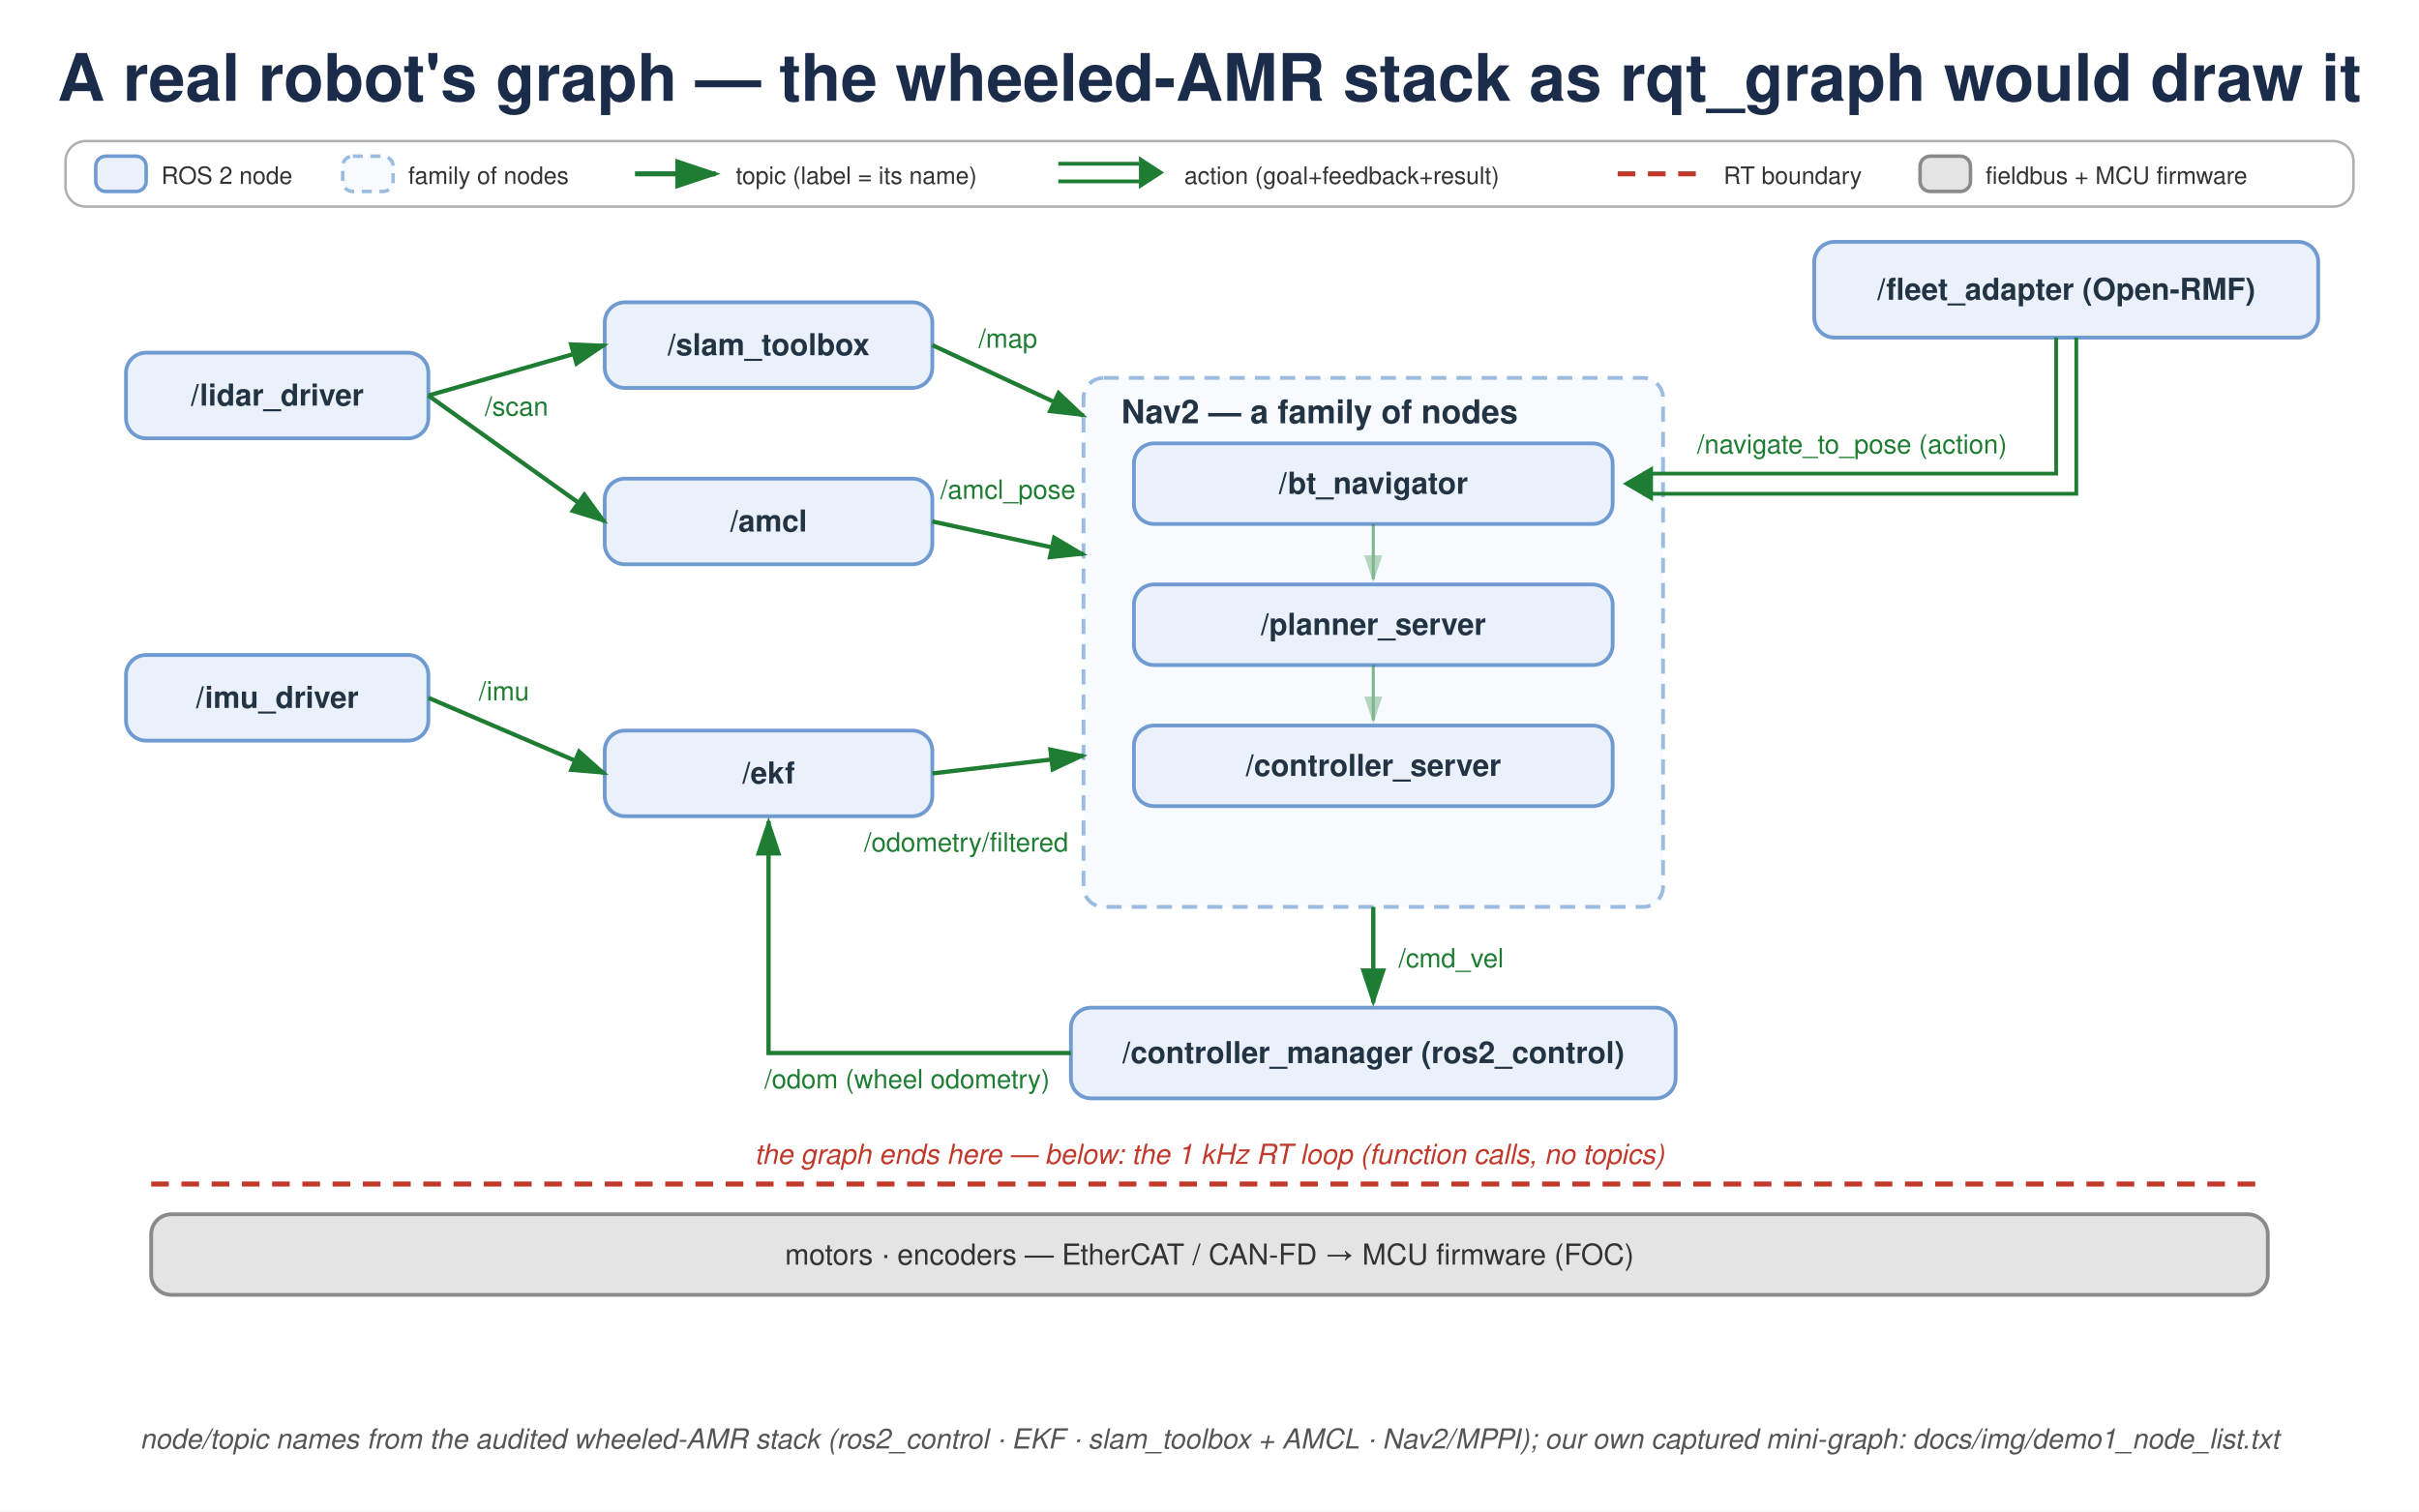
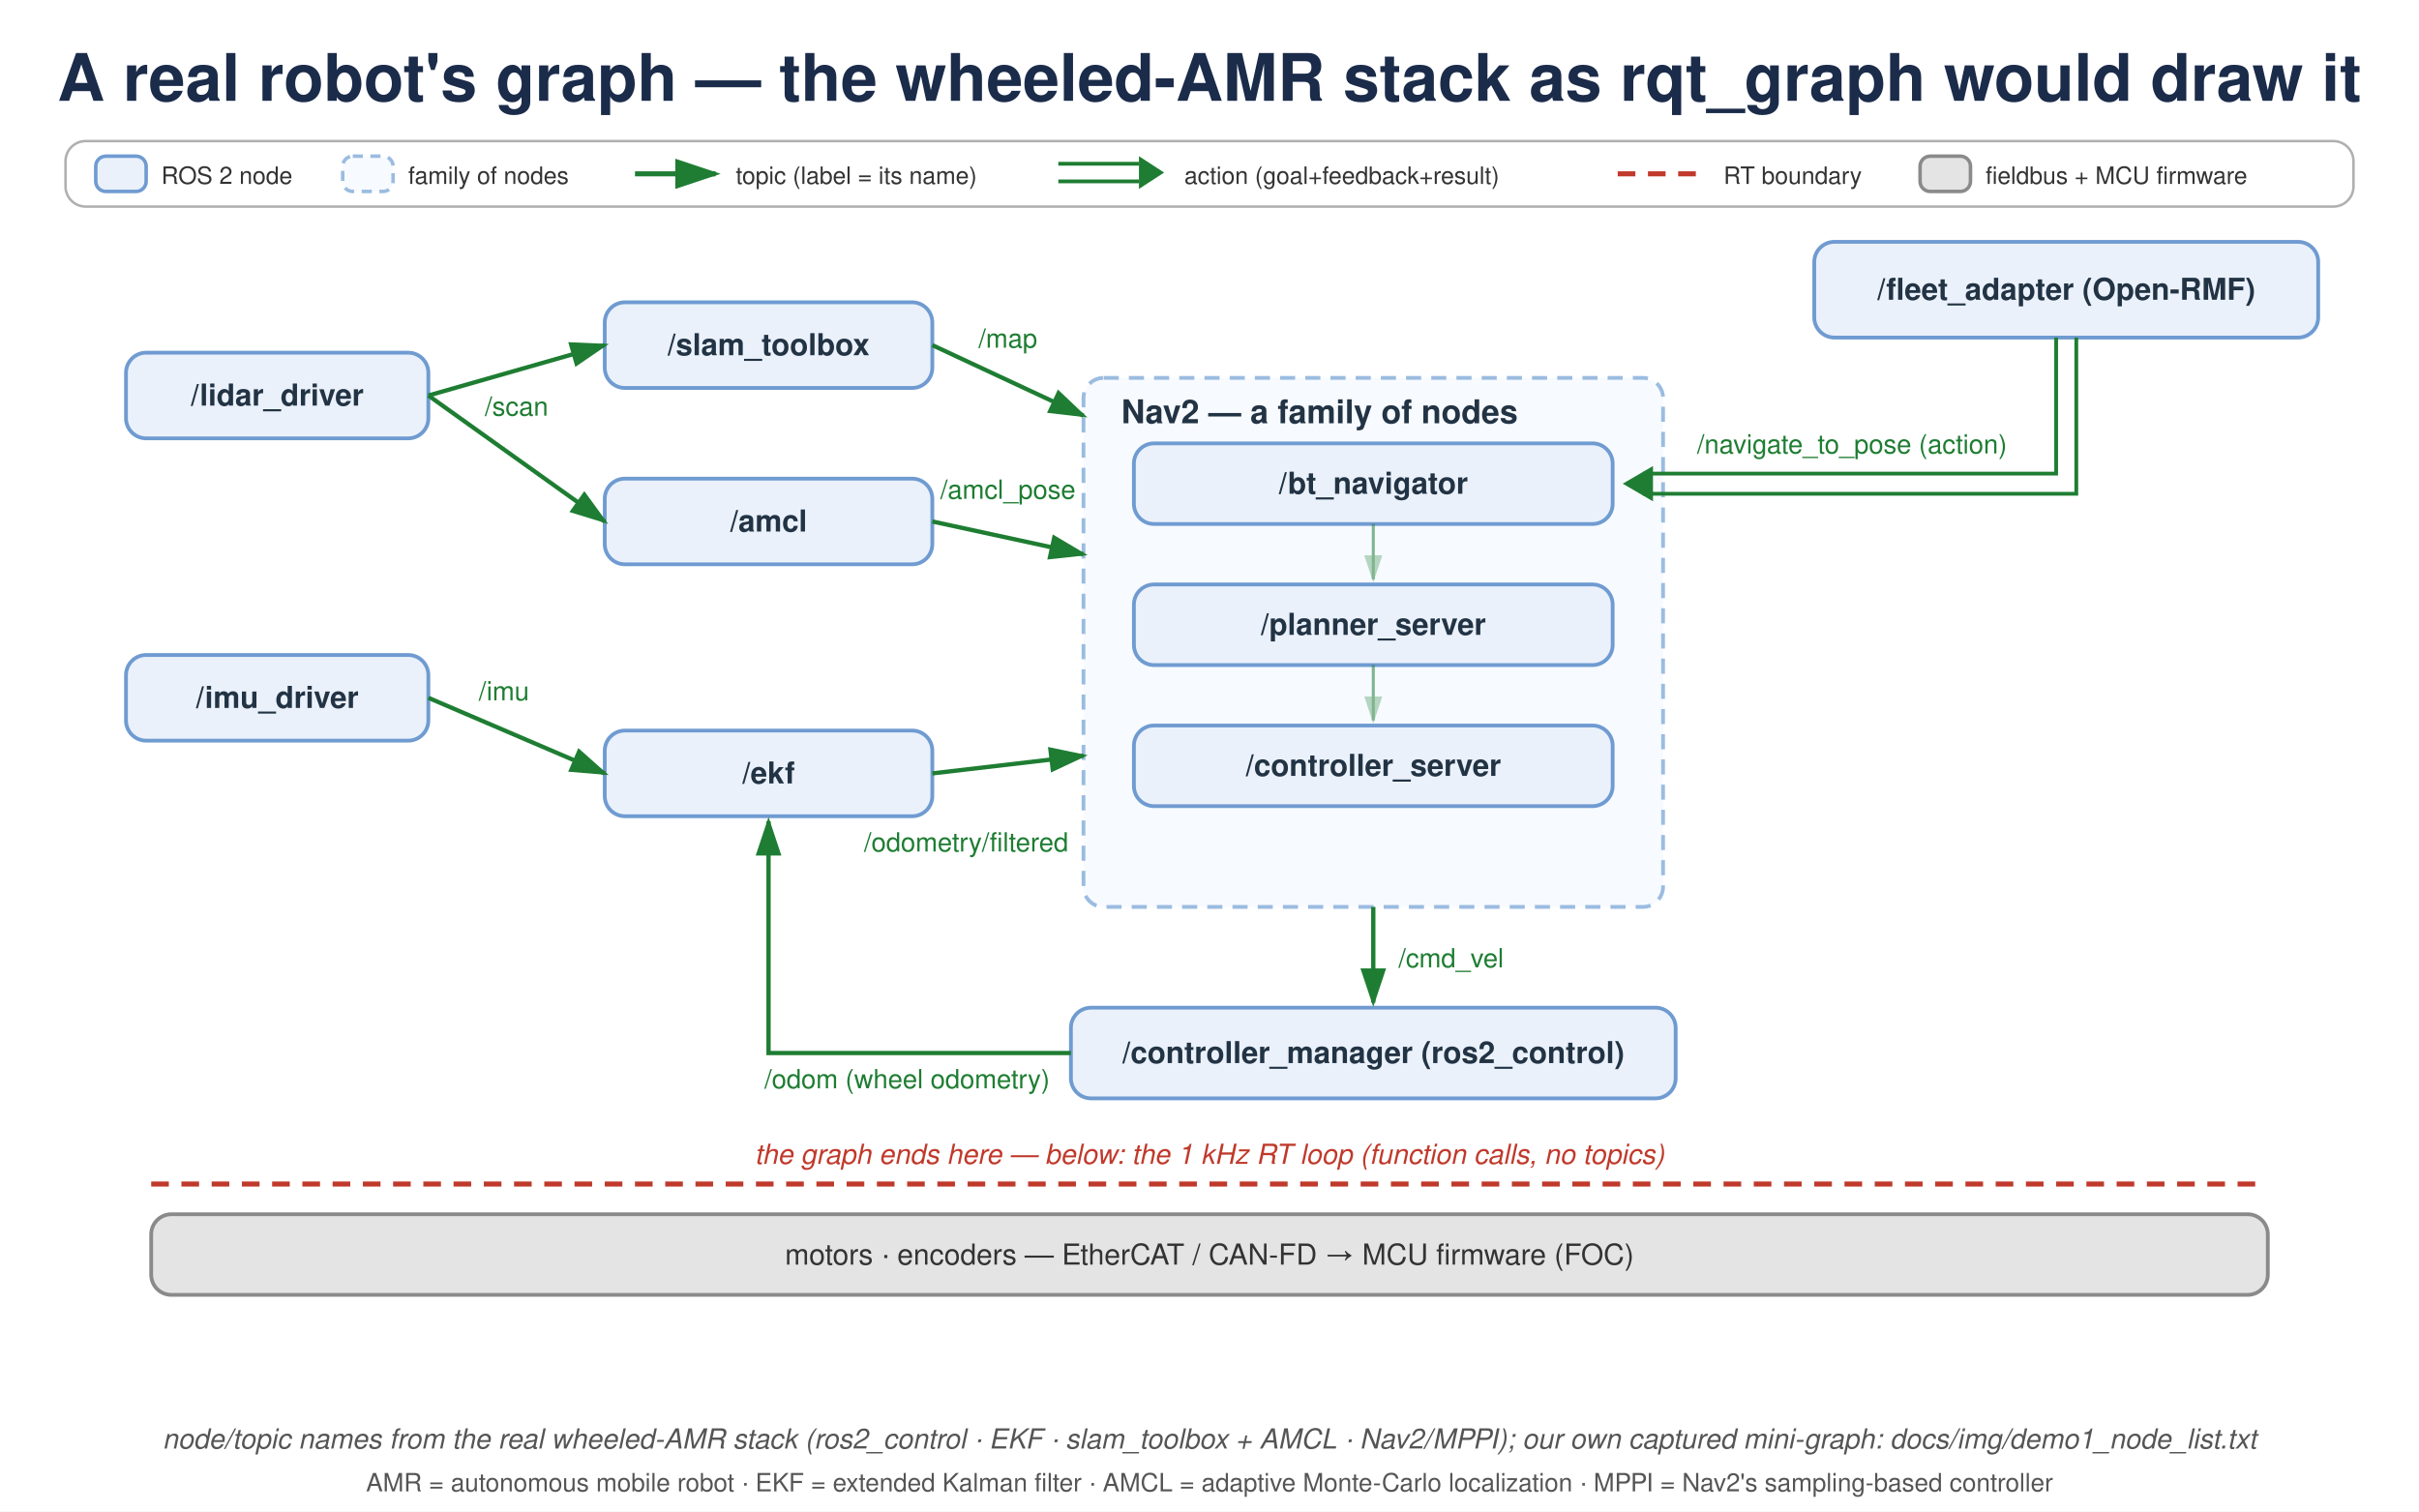
<svg xmlns="http://www.w3.org/2000/svg" viewBox="0 0 960 600" width="960" height="600" font-family="Helvetica, Arial, sans-serif">
  <rect x="0" y="0" width="960" height="600" fill="#ffffff" />
  <defs>
    <marker id="arrG" markerWidth="10" markerHeight="10" refX="8" refY="3" orient="auto" markerUnits="strokeWidth">
      <path d="M0,0 L9,3 L0,6 z" fill="#1E7D32" />
    </marker>
    <marker id="arrGl" markerWidth="10" markerHeight="10" refX="8" refY="3" orient="auto" markerUnits="strokeWidth">
      <path d="M0,0 L9,3 L0,6 z" fill="#1E7D32" opacity="0.55" />
    </marker>
  </defs>
  <text x="480" y="40" text-anchor="middle" font-size="26" font-weight="700" fill="#1b2b4a">A real robot's graph — the wheeled-AMR stack as rqt_graph would draw it</text>
  <rect x="26" y="56" width="908" height="26" rx="8" fill="#ffffff" stroke="#B0B0B0" stroke-width="1" />
  <rect x="38" y="62" width="20" height="14" rx="4" fill="#EAF1FB" stroke="#6F9BD1" stroke-width="1.4" />
  <text x="64" y="73" font-size="9.5" fill="#333">ROS 2 node</text>
  <rect x="136" y="62" width="20" height="14" rx="4" fill="#F7FAFF" stroke="#9BBCE0" stroke-width="1.4" stroke-dasharray="4 3" />
  <text x="162" y="73" font-size="9.5" fill="#333">family of nodes</text>
  <line x1="252" y1="69" x2="284" y2="69" stroke="#1E7D32" stroke-width="2" marker-end="url(#arrG)" />
  <text x="292" y="73" font-size="9.5" fill="#333">topic (label = its name)</text>
  <line x1="420" y1="65" x2="452" y2="65" stroke="#1E7D32" stroke-width="1.5" />
  <line x1="420" y1="72" x2="452" y2="72" stroke="#1E7D32" stroke-width="1.5" />
  <path d="M452,62 L462,68.5 L452,75 z" fill="#1E7D32" />
  <text x="470" y="73" font-size="9.5" fill="#333">action (goal+feedback+result)</text>
  <line x1="642" y1="69" x2="676" y2="69" stroke="#C0392B" stroke-width="2" stroke-dasharray="7 5" />
  <text x="684" y="73" font-size="9.5" fill="#333">RT boundary</text>
  <rect x="762" y="62" width="20" height="14" rx="4" fill="#E4E4E4" stroke="#8A8A8A" stroke-width="1.4" />
  <text x="788" y="73" font-size="9.5" fill="#333">fieldbus + MCU firmware</text>
  <rect x="50" y="140" width="120" height="34" rx="8" fill="#EAF1FB" stroke="#6F9BD1" stroke-width="1.5" />
  <text x="110" y="161" text-anchor="middle" font-size="12" font-weight="700" fill="#234">/lidar_driver</text>
  <rect x="50" y="260" width="120" height="34" rx="8" fill="#EAF1FB" stroke="#6F9BD1" stroke-width="1.5" />
  <text x="110" y="281" text-anchor="middle" font-size="12" font-weight="700" fill="#234">/imu_driver</text>
  <rect x="240" y="120" width="130" height="34" rx="8" fill="#EAF1FB" stroke="#6F9BD1" stroke-width="1.5" />
  <text x="305" y="141" text-anchor="middle" font-size="12" font-weight="700" fill="#234">/slam_toolbox</text>
  <rect x="240" y="190" width="130" height="34" rx="8" fill="#EAF1FB" stroke="#6F9BD1" stroke-width="1.5" />
  <text x="305" y="211" text-anchor="middle" font-size="12" font-weight="700" fill="#234">/amcl</text>
  <rect x="240" y="290" width="130" height="34" rx="8" fill="#EAF1FB" stroke="#6F9BD1" stroke-width="1.5" />
  <text x="305" y="311" text-anchor="middle" font-size="12" font-weight="700" fill="#234">/ekf</text>
  <line x1="170" y1="157" x2="240" y2="137" stroke="#1E7D32" stroke-width="1.7" marker-end="url(#arrG)" />
  <line x1="170" y1="157" x2="240" y2="207" stroke="#1E7D32" stroke-width="1.7" marker-end="url(#arrG)" />
  <text x="205" y="165" text-anchor="middle" font-size="10.5" fill="#1E7D32">/scan</text>
  <line x1="170" y1="277" x2="240" y2="307" stroke="#1E7D32" stroke-width="1.7" marker-end="url(#arrG)" />
  <text x="200" y="278" text-anchor="middle" font-size="10.5" fill="#1E7D32">/imu</text>
  <rect x="430" y="150" width="230" height="210" rx="8" fill="#F7FAFF" stroke="#9BBCE0" stroke-width="1.5" stroke-dasharray="6 4" />
  <text x="445" y="168" text-anchor="start" font-size="13" font-weight="700" fill="#234">Nav2 — a family of nodes</text>
  <rect x="450" y="176" width="190" height="32" rx="8" fill="#EAF1FB" stroke="#6F9BD1" stroke-width="1.5" />
  <text x="545" y="196" text-anchor="middle" font-size="12" font-weight="700" fill="#234">/bt_navigator</text>
  <rect x="450" y="232" width="190" height="32" rx="8" fill="#EAF1FB" stroke="#6F9BD1" stroke-width="1.5" />
  <text x="545" y="252" text-anchor="middle" font-size="12" font-weight="700" fill="#234">/planner_server</text>
  <rect x="450" y="288" width="190" height="32" rx="8" fill="#EAF1FB" stroke="#6F9BD1" stroke-width="1.5" />
  <text x="545" y="308" text-anchor="middle" font-size="12" font-weight="700" fill="#234">/controller_server</text>
  <line x1="545" y1="208" x2="545" y2="230" stroke="#1E7D32" stroke-width="1.2" opacity="0.55" marker-end="url(#arrGl)" />
  <line x1="545" y1="264" x2="545" y2="286" stroke="#1E7D32" stroke-width="1.2" opacity="0.55" marker-end="url(#arrGl)" />
  <line x1="370" y1="137" x2="430" y2="165" stroke="#1E7D32" stroke-width="1.7" marker-end="url(#arrG)" />
  <text x="400" y="138" text-anchor="middle" font-size="10.5" fill="#1E7D32">/map</text>
  <line x1="370" y1="207" x2="430" y2="220" stroke="#1E7D32" stroke-width="1.7" marker-end="url(#arrG)" />
  <text x="400" y="198" text-anchor="middle" font-size="10.5" fill="#1E7D32">/amcl_pose</text>
  <line x1="370" y1="307" x2="430" y2="300" stroke="#1E7D32" stroke-width="1.7" marker-end="url(#arrG)" />
  <text x="424" y="338" text-anchor="end" font-size="10.5" fill="#1E7D32">/odometry/filtered</text>
  <rect x="720" y="96" width="200" height="38" rx="8" fill="#EAF1FB" stroke="#6F9BD1" stroke-width="1.5" />
  <text x="820" y="119" text-anchor="middle" font-size="12" font-weight="700" fill="#234">/fleet_adapter (Open-RMF)</text>
  <path d="M816,134 L816,188 L652,188" fill="none" stroke="#1E7D32" stroke-width="1.5" />
  <path d="M824,134 L824,196 L652,196" fill="none" stroke="#1E7D32" stroke-width="1.5" />
  <path d="M644,192 L656,185 L656,199 z" fill="#1E7D32" />
  <text x="735" y="180" text-anchor="middle" font-size="10.5" fill="#1E7D32">/navigate_to_pose (action)</text>
  <rect x="425" y="400" width="240" height="36" rx="8" fill="#EAF1FB" stroke="#6F9BD1" stroke-width="1.5" />
  <text x="545" y="422" text-anchor="middle" font-size="12" font-weight="700" fill="#234">/controller_manager (ros2_control)</text>
  <line x1="545" y1="360" x2="545" y2="398" stroke="#1E7D32" stroke-width="1.7" marker-end="url(#arrG)" />
  <text x="555" y="384" text-anchor="start" font-size="10.5" fill="#1E7D32">/cmd_vel</text>
  <path d="M425,418 L305,418 L305,326" fill="none" stroke="#1E7D32" stroke-width="1.7" marker-end="url(#arrG)" />
  <text x="360" y="432" text-anchor="middle" font-size="10.5" fill="#1E7D32">/odom (wheel odometry)</text>
  <text x="480" y="462" text-anchor="middle" font-size="11" font-style="italic" fill="#C0392B">the graph ends here — below: the 1 kHz RT loop (function calls, no topics)</text>
  <line x1="60" y1="470" x2="900" y2="470" stroke="#C0392B" stroke-width="2" stroke-dasharray="7,5" />
  <rect x="60" y="482" width="840" height="32" rx="8" fill="#E4E4E4" stroke="#8A8A8A" stroke-width="1.5" />
  <text x="480" y="502" text-anchor="middle" font-size="11.5" fill="#333">motors · encoders — EtherCAT / CAN-FD → MCU firmware (FOC)</text>
-   <text x="480" y="575" text-anchor="middle" font-size="11" font-style="italic" fill="#555">node/topic names from the audited wheeled-AMR stack (ros2_control · EKF · slam_toolbox + AMCL · Nav2/MPPI); our own captured mini-graph: docs/img/demo1_node_list.txt</text>
+   <text x="480" y="575" text-anchor="middle" font-size="11" font-style="italic" fill="#555">node/topic names from the real wheeled-AMR stack (ros2_control · EKF · slam_toolbox + AMCL · Nav2/MPPI); our own captured mini-graph: docs/img/demo1_node_list.txt</text>
+   <text x="480" y="592" text-anchor="middle" font-size="10" fill="#555555">AMR = autonomous mobile robot · EKF = extended Kalman filter · AMCL = adaptive Monte-Carlo localization · MPPI = Nav2's sampling-based controller</text>
</svg>
